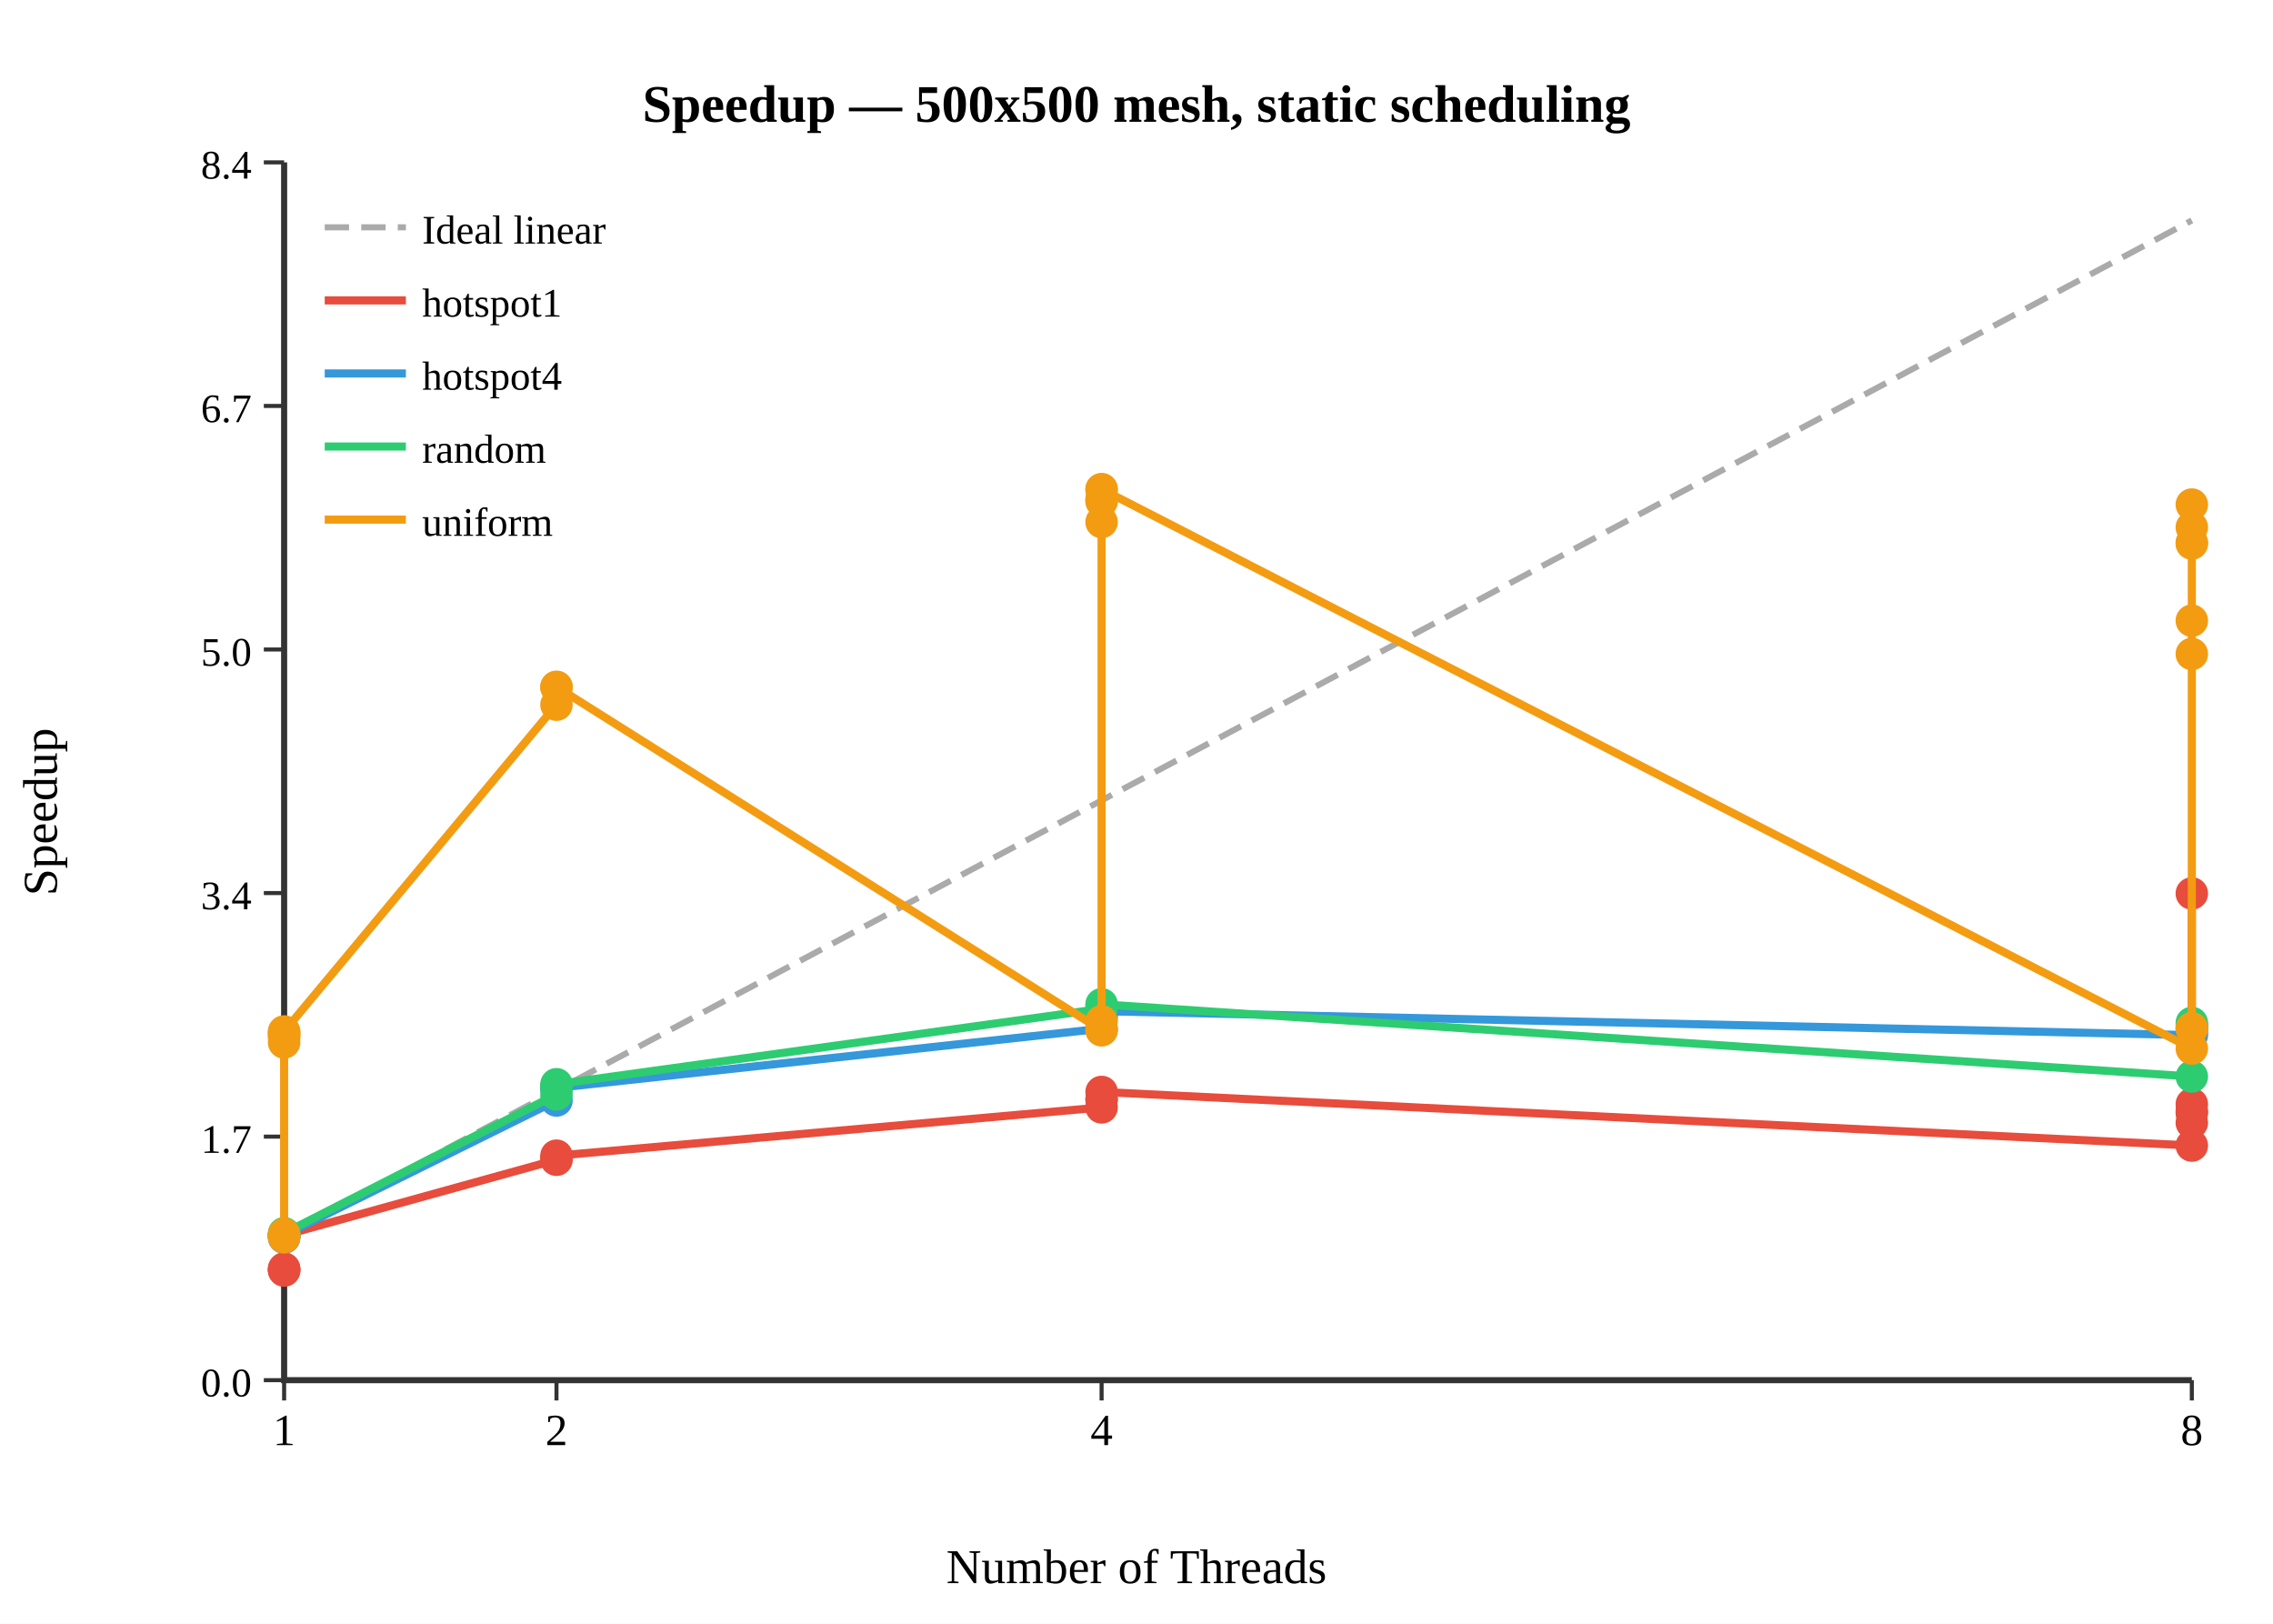
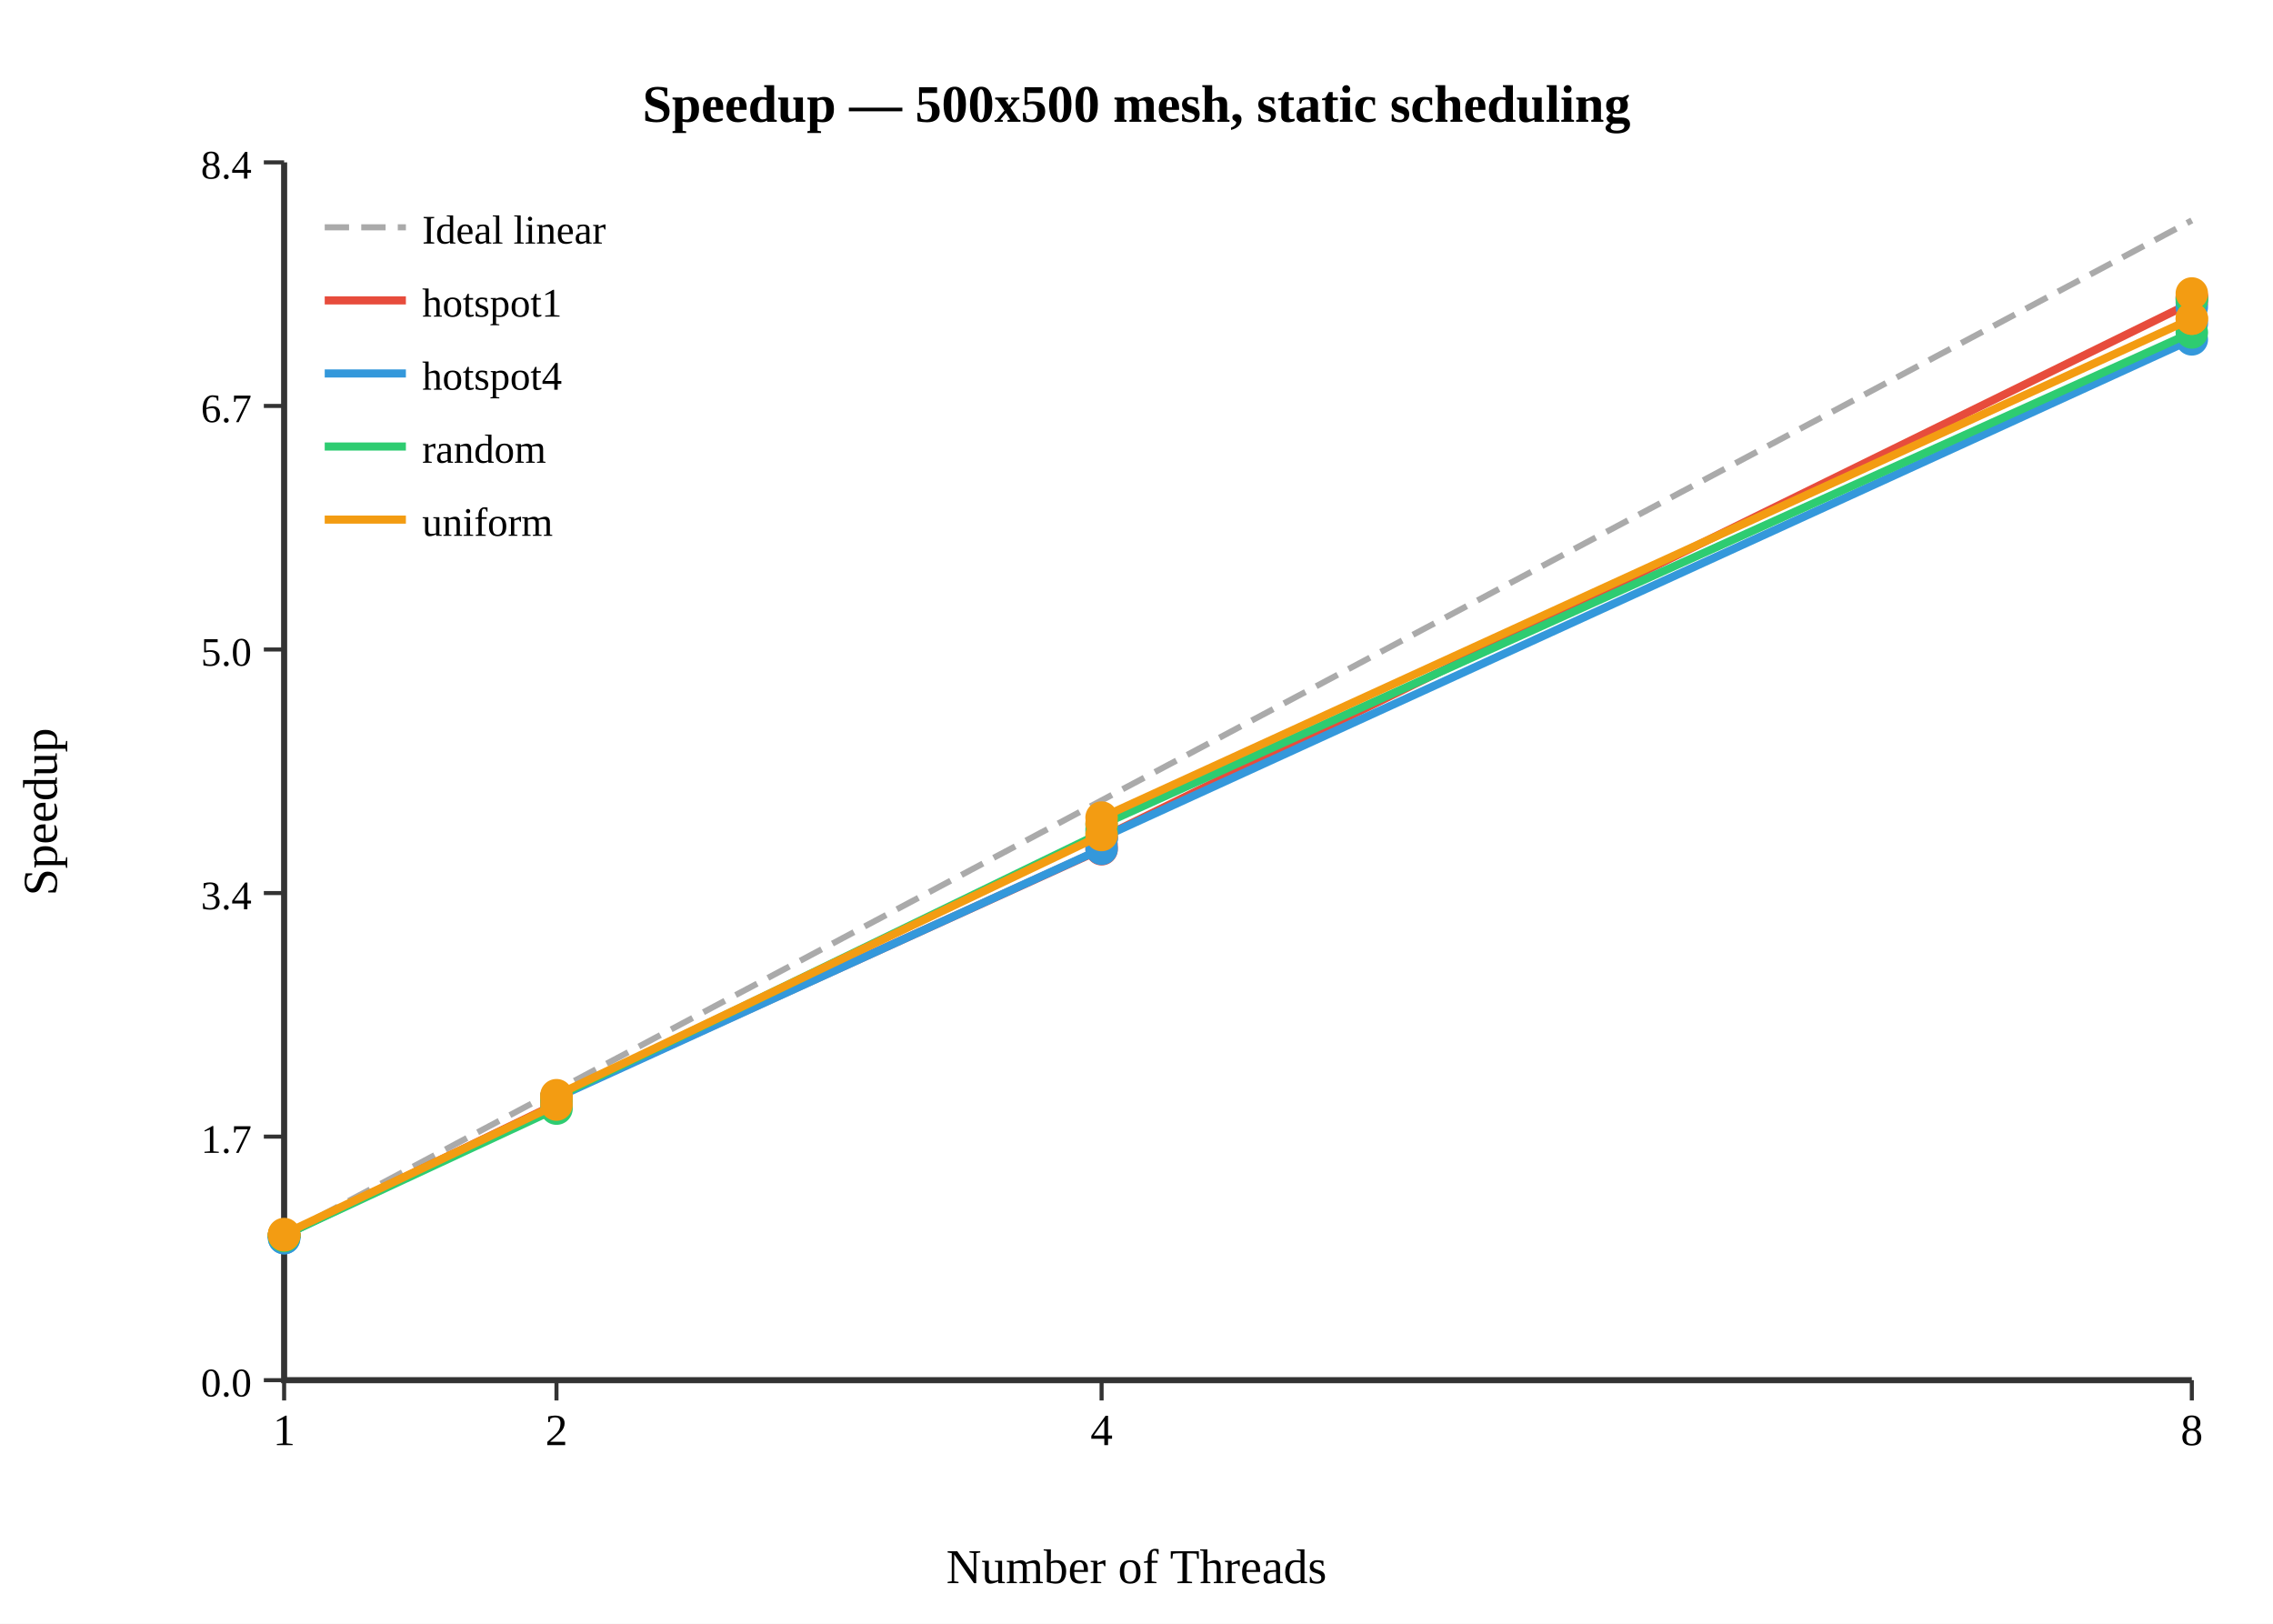
<svg xmlns="http://www.w3.org/2000/svg" viewBox="0 0 560 400">
  <rect width="560" height="400" fill="white" />
  <text x="280" y="30" text-anchor="middle" font-size="13" font-weight="bold">Speedup — 500x500 mesh, static scheduling</text>
  <path d="M70.0,40.0 L70.0,340.0 L540.0,340.0" stroke="#333" fill="none" stroke-width="1.5" />
  <line x1="70.0" y1="340.0" x2="70.0" y2="345.0" stroke="#333" />
  <text x="70.0" y="356.0" text-anchor="middle" font-size="11">1</text>
  <line x1="137.1" y1="340.0" x2="137.1" y2="345.0" stroke="#333" />
  <text x="137.1" y="356.0" text-anchor="middle" font-size="11">2</text>
  <line x1="271.4" y1="340.0" x2="271.4" y2="345.0" stroke="#333" />
  <text x="271.4" y="356.0" text-anchor="middle" font-size="11">4</text>
  <line x1="540.0" y1="340.0" x2="540.0" y2="345.0" stroke="#333" />
  <text x="540.0" y="356.0" text-anchor="middle" font-size="11">8</text>
  <line x1="70.0" y1="340.0" x2="65.0" y2="340.0" stroke="#333" />
  <text x="62.0" y="344.0" text-anchor="end" font-size="10">0.0</text>
  <line x1="70.0" y1="280.0" x2="65.0" y2="280.0" stroke="#333" />
  <text x="62.0" y="284.0" text-anchor="end" font-size="10">1.7</text>
  <line x1="70.0" y1="220.0" x2="65.0" y2="220.0" stroke="#333" />
  <text x="62.0" y="224.0" text-anchor="end" font-size="10">3.4</text>
  <line x1="70.0" y1="160.0" x2="65.0" y2="160.0" stroke="#333" />
  <text x="62.0" y="164.0" text-anchor="end" font-size="10">5.0</text>
  <line x1="70.0" y1="100.0" x2="65.0" y2="100.0" stroke="#333" />
  <text x="62.0" y="104.0" text-anchor="end" font-size="10">6.7</text>
  <line x1="70.0" y1="40.0" x2="65.0" y2="40.0" stroke="#333" />
  <text x="62.0" y="44.0" text-anchor="end" font-size="10">8.4</text>
  <line x1="70.0" y1="304.3" x2="540.0" y2="54.3" stroke="#aaa" stroke-dasharray="6,3" stroke-width="1.5" />
-   <path d="M70.0,313.0 L70.0,312.8 L70.0,312.8 L70.0,312.5 L70.0,304.3 L137.1,285.7 L137.1,285.4 L137.1,284.7 L271.4,272.8 L271.4,270.9 L271.4,270.8 L271.4,269.0 L540.0,282.2 L540.0,276.6 L540.0,274.2 L540.0,273.7 L540.0,272.0 L540.0,220.1" stroke="#e74c3c" fill="none" stroke-width="2" />
-   <circle cx="70.0" cy="313.0" r="4" fill="#e74c3c" />
-   <circle cx="70.0" cy="312.8" r="4" fill="#e74c3c" />
-   <circle cx="70.0" cy="312.8" r="4" fill="#e74c3c" />
-   <circle cx="70.0" cy="312.5" r="4" fill="#e74c3c" />
+   <path d="M70.0,304.5 L70.0,304.4 L70.0,304.3 L137.1,271.9 L137.1,270.2 L137.1,270.2 L271.4,209.2 L271.4,208.2 L271.4,206.4 L540.0,74.5 L540.0,73.3 L540.0,73.1" stroke="#e74c3c" fill="none" stroke-width="2" />
+   <circle cx="70.0" cy="304.5" r="4" fill="#e74c3c" />
+   <circle cx="70.0" cy="304.4" r="4" fill="#e74c3c" />
  <circle cx="70.0" cy="304.3" r="4" fill="#e74c3c" />
-   <circle cx="137.1" cy="285.7" r="4" fill="#e74c3c" />
-   <circle cx="137.1" cy="285.4" r="4" fill="#e74c3c" />
-   <circle cx="137.1" cy="284.7" r="4" fill="#e74c3c" />
-   <circle cx="271.4" cy="272.8" r="4" fill="#e74c3c" />
-   <circle cx="271.4" cy="270.9" r="4" fill="#e74c3c" />
-   <circle cx="271.4" cy="270.8" r="4" fill="#e74c3c" />
-   <circle cx="271.4" cy="269.0" r="4" fill="#e74c3c" />
-   <circle cx="540.0" cy="282.2" r="4" fill="#e74c3c" />
-   <circle cx="540.0" cy="276.6" r="4" fill="#e74c3c" />
-   <circle cx="540.0" cy="274.2" r="4" fill="#e74c3c" />
-   <circle cx="540.0" cy="273.7" r="4" fill="#e74c3c" />
-   <circle cx="540.0" cy="272.0" r="4" fill="#e74c3c" />
-   <circle cx="540.0" cy="220.1" r="4" fill="#e74c3c" />
-   <path d="M70.0,304.9 L70.0,304.5 L70.0,304.3 L137.1,271.1 L137.1,268.1 L137.1,268.0 L271.4,253.4 L271.4,250.7 L271.4,250.0 L271.4,249.1 L540.0,255.0 L540.0,254.4 L540.0,253.5 L540.0,252.6" stroke="#3498db" fill="none" stroke-width="2" />
-   <circle cx="70.0" cy="304.9" r="4" fill="#3498db" />
-   <circle cx="70.0" cy="304.5" r="4" fill="#3498db" />
+   <circle cx="137.1" cy="271.9" r="4" fill="#e74c3c" />
+   <circle cx="137.1" cy="270.2" r="4" fill="#e74c3c" />
+   <circle cx="137.1" cy="270.2" r="4" fill="#e74c3c" />
+   <circle cx="271.4" cy="209.2" r="4" fill="#e74c3c" />
+   <circle cx="271.4" cy="208.2" r="4" fill="#e74c3c" />
+   <circle cx="271.4" cy="206.4" r="4" fill="#e74c3c" />
+   <circle cx="540.0" cy="74.5" r="4" fill="#e74c3c" />
+   <circle cx="540.0" cy="73.3" r="4" fill="#e74c3c" />
+   <circle cx="540.0" cy="73.1" r="4" fill="#e74c3c" />
+   <path d="M70.0,305.0 L70.0,305.0 L70.0,304.3 L137.1,272.4 L137.1,270.9 L137.1,270.4 L271.4,209.1 L271.4,206.7 L271.4,206.4 L540.0,83.6 L540.0,79.7 L540.0,75.6" stroke="#3498db" fill="none" stroke-width="2" />
+   <circle cx="70.0" cy="305.0" r="4" fill="#3498db" />
+   <circle cx="70.0" cy="305.0" r="4" fill="#3498db" />
  <circle cx="70.0" cy="304.3" r="4" fill="#3498db" />
-   <circle cx="137.1" cy="271.1" r="4" fill="#3498db" />
-   <circle cx="137.1" cy="268.1" r="4" fill="#3498db" />
-   <circle cx="137.1" cy="268.0" r="4" fill="#3498db" />
-   <circle cx="271.4" cy="253.4" r="4" fill="#3498db" />
-   <circle cx="271.4" cy="250.7" r="4" fill="#3498db" />
-   <circle cx="271.4" cy="250.0" r="4" fill="#3498db" />
-   <circle cx="271.4" cy="249.1" r="4" fill="#3498db" />
-   <circle cx="540.0" cy="255.0" r="4" fill="#3498db" />
-   <circle cx="540.0" cy="254.4" r="4" fill="#3498db" />
-   <circle cx="540.0" cy="253.5" r="4" fill="#3498db" />
-   <circle cx="540.0" cy="252.6" r="4" fill="#3498db" />
-   <path d="M70.0,304.4 L70.0,304.3 L70.0,303.8 L137.1,269.6 L137.1,267.7 L137.1,267.1 L271.4,248.5 L271.4,247.8 L271.4,247.4 L540.0,265.2 L540.0,253.1 L540.0,252.0" stroke="#2ecc71" fill="none" stroke-width="2" />
+   <circle cx="137.1" cy="272.4" r="4" fill="#3498db" />
+   <circle cx="137.1" cy="270.9" r="4" fill="#3498db" />
+   <circle cx="137.1" cy="270.4" r="4" fill="#3498db" />
+   <circle cx="271.4" cy="209.1" r="4" fill="#3498db" />
+   <circle cx="271.4" cy="206.7" r="4" fill="#3498db" />
+   <circle cx="271.4" cy="206.4" r="4" fill="#3498db" />
+   <circle cx="540.0" cy="83.6" r="4" fill="#3498db" />
+   <circle cx="540.0" cy="79.7" r="4" fill="#3498db" />
+   <circle cx="540.0" cy="75.6" r="4" fill="#3498db" />
+   <path d="M70.0,304.5 L70.0,304.4 L70.0,304.3 L137.1,273.1 L137.1,271.3 L137.1,270.2 L271.4,205.1 L271.4,204.3 L271.4,203.2 L540.0,81.9 L540.0,73.8 L540.0,73.7" stroke="#2ecc71" fill="none" stroke-width="2" />
+   <circle cx="70.0" cy="304.5" r="4" fill="#2ecc71" />
  <circle cx="70.0" cy="304.4" r="4" fill="#2ecc71" />
  <circle cx="70.0" cy="304.3" r="4" fill="#2ecc71" />
-   <circle cx="70.0" cy="303.8" r="4" fill="#2ecc71" />
-   <circle cx="137.1" cy="269.6" r="4" fill="#2ecc71" />
-   <circle cx="137.1" cy="267.7" r="4" fill="#2ecc71" />
-   <circle cx="137.1" cy="267.1" r="4" fill="#2ecc71" />
-   <circle cx="271.4" cy="248.5" r="4" fill="#2ecc71" />
-   <circle cx="271.4" cy="247.8" r="4" fill="#2ecc71" />
-   <circle cx="271.4" cy="247.4" r="4" fill="#2ecc71" />
-   <circle cx="540.0" cy="265.2" r="4" fill="#2ecc71" />
-   <circle cx="540.0" cy="253.1" r="4" fill="#2ecc71" />
-   <circle cx="540.0" cy="252.0" r="4" fill="#2ecc71" />
-   <path d="M70.0,304.8 L70.0,304.3 L70.0,304.0 L70.0,256.8 L70.0,255.4 L70.0,255.3 L70.0,254.5 L70.0,254.4 L70.0,254.1 L137.1,173.6 L137.1,169.3 L137.1,169.2 L271.4,253.8 L271.4,253.7 L271.4,251.6 L271.4,128.6 L271.4,123.5 L271.4,123.3 L271.4,122.9 L271.4,120.6 L271.4,120.5 L540.0,258.3 L540.0,253.4 L540.0,253.3 L540.0,161.1 L540.0,152.9 L540.0,133.9 L540.0,133.7 L540.0,129.9 L540.0,124.3" stroke="#f39c12" fill="none" stroke-width="2" />
-   <circle cx="70.0" cy="304.8" r="4" fill="#f39c12" />
+   <circle cx="137.1" cy="273.1" r="4" fill="#2ecc71" />
+   <circle cx="137.1" cy="271.3" r="4" fill="#2ecc71" />
+   <circle cx="137.1" cy="270.2" r="4" fill="#2ecc71" />
+   <circle cx="271.4" cy="205.1" r="4" fill="#2ecc71" />
+   <circle cx="271.4" cy="204.3" r="4" fill="#2ecc71" />
+   <circle cx="271.4" cy="203.2" r="4" fill="#2ecc71" />
+   <circle cx="540.0" cy="81.9" r="4" fill="#2ecc71" />
+   <circle cx="540.0" cy="73.8" r="4" fill="#2ecc71" />
+   <circle cx="540.0" cy="73.7" r="4" fill="#2ecc71" />
+   <path d="M70.0,304.3 L70.0,304.2 L70.0,304.0 L137.1,272.1 L137.1,270.5 L137.1,269.8 L271.4,205.7 L271.4,202.8 L271.4,201.4 L540.0,78.5 L540.0,78.5 L540.0,72.3" stroke="#f39c12" fill="none" stroke-width="2" />
  <circle cx="70.0" cy="304.3" r="4" fill="#f39c12" />
+   <circle cx="70.0" cy="304.2" r="4" fill="#f39c12" />
  <circle cx="70.0" cy="304.0" r="4" fill="#f39c12" />
-   <circle cx="70.0" cy="256.8" r="4" fill="#f39c12" />
-   <circle cx="70.0" cy="255.4" r="4" fill="#f39c12" />
-   <circle cx="70.0" cy="255.3" r="4" fill="#f39c12" />
-   <circle cx="70.0" cy="254.5" r="4" fill="#f39c12" />
-   <circle cx="70.0" cy="254.4" r="4" fill="#f39c12" />
-   <circle cx="70.0" cy="254.1" r="4" fill="#f39c12" />
-   <circle cx="137.1" cy="173.6" r="4" fill="#f39c12" />
-   <circle cx="137.1" cy="169.3" r="4" fill="#f39c12" />
-   <circle cx="137.1" cy="169.2" r="4" fill="#f39c12" />
-   <circle cx="271.4" cy="253.8" r="4" fill="#f39c12" />
-   <circle cx="271.4" cy="253.7" r="4" fill="#f39c12" />
-   <circle cx="271.4" cy="251.6" r="4" fill="#f39c12" />
-   <circle cx="271.4" cy="128.6" r="4" fill="#f39c12" />
-   <circle cx="271.4" cy="123.5" r="4" fill="#f39c12" />
-   <circle cx="271.4" cy="123.3" r="4" fill="#f39c12" />
-   <circle cx="271.4" cy="122.9" r="4" fill="#f39c12" />
-   <circle cx="271.4" cy="120.6" r="4" fill="#f39c12" />
-   <circle cx="271.4" cy="120.5" r="4" fill="#f39c12" />
-   <circle cx="540.0" cy="258.3" r="4" fill="#f39c12" />
-   <circle cx="540.0" cy="253.4" r="4" fill="#f39c12" />
-   <circle cx="540.0" cy="253.3" r="4" fill="#f39c12" />
-   <circle cx="540.0" cy="161.1" r="4" fill="#f39c12" />
-   <circle cx="540.0" cy="152.9" r="4" fill="#f39c12" />
-   <circle cx="540.0" cy="133.9" r="4" fill="#f39c12" />
-   <circle cx="540.0" cy="133.7" r="4" fill="#f39c12" />
-   <circle cx="540.0" cy="129.9" r="4" fill="#f39c12" />
-   <circle cx="540.0" cy="124.3" r="4" fill="#f39c12" />
+   <circle cx="137.1" cy="272.1" r="4" fill="#f39c12" />
+   <circle cx="137.1" cy="270.5" r="4" fill="#f39c12" />
+   <circle cx="137.1" cy="269.8" r="4" fill="#f39c12" />
+   <circle cx="271.4" cy="205.7" r="4" fill="#f39c12" />
+   <circle cx="271.4" cy="202.8" r="4" fill="#f39c12" />
+   <circle cx="271.4" cy="201.4" r="4" fill="#f39c12" />
+   <circle cx="540.0" cy="78.5" r="4" fill="#f39c12" />
+   <circle cx="540.0" cy="78.5" r="4" fill="#f39c12" />
+   <circle cx="540.0" cy="72.3" r="4" fill="#f39c12" />
  <g transform="translate(80,50)">
    <line x1="0" y1="6" x2="20" y2="6" stroke="#aaa" stroke-dasharray="6,3" stroke-width="1.5" />
    <text x="24" y="10" font-size="10">Ideal linear</text>
  </g>
  <g transform="translate(80,68)">
    <line x1="0" y1="6" x2="20" y2="6" stroke="#e74c3c" stroke-width="2" />
    <text x="24" y="10" font-size="10">hotspot1</text>
  </g>
  <g transform="translate(80,86)">
    <line x1="0" y1="6" x2="20" y2="6" stroke="#3498db" stroke-width="2" />
    <text x="24" y="10" font-size="10">hotspot4</text>
  </g>
  <g transform="translate(80,104)">
    <line x1="0" y1="6" x2="20" y2="6" stroke="#2ecc71" stroke-width="2" />
    <text x="24" y="10" font-size="10">random</text>
  </g>
  <g transform="translate(80,122)">
    <line x1="0" y1="6" x2="20" y2="6" stroke="#f39c12" stroke-width="2" />
    <text x="24" y="10" font-size="10">uniform</text>
  </g>
  <text x="280" y="390" text-anchor="middle" font-size="12">Number of Threads</text>
  <text x="14" y="200" text-anchor="middle" font-size="12" transform="rotate(-90 14 200)">Speedup</text>
</svg>
